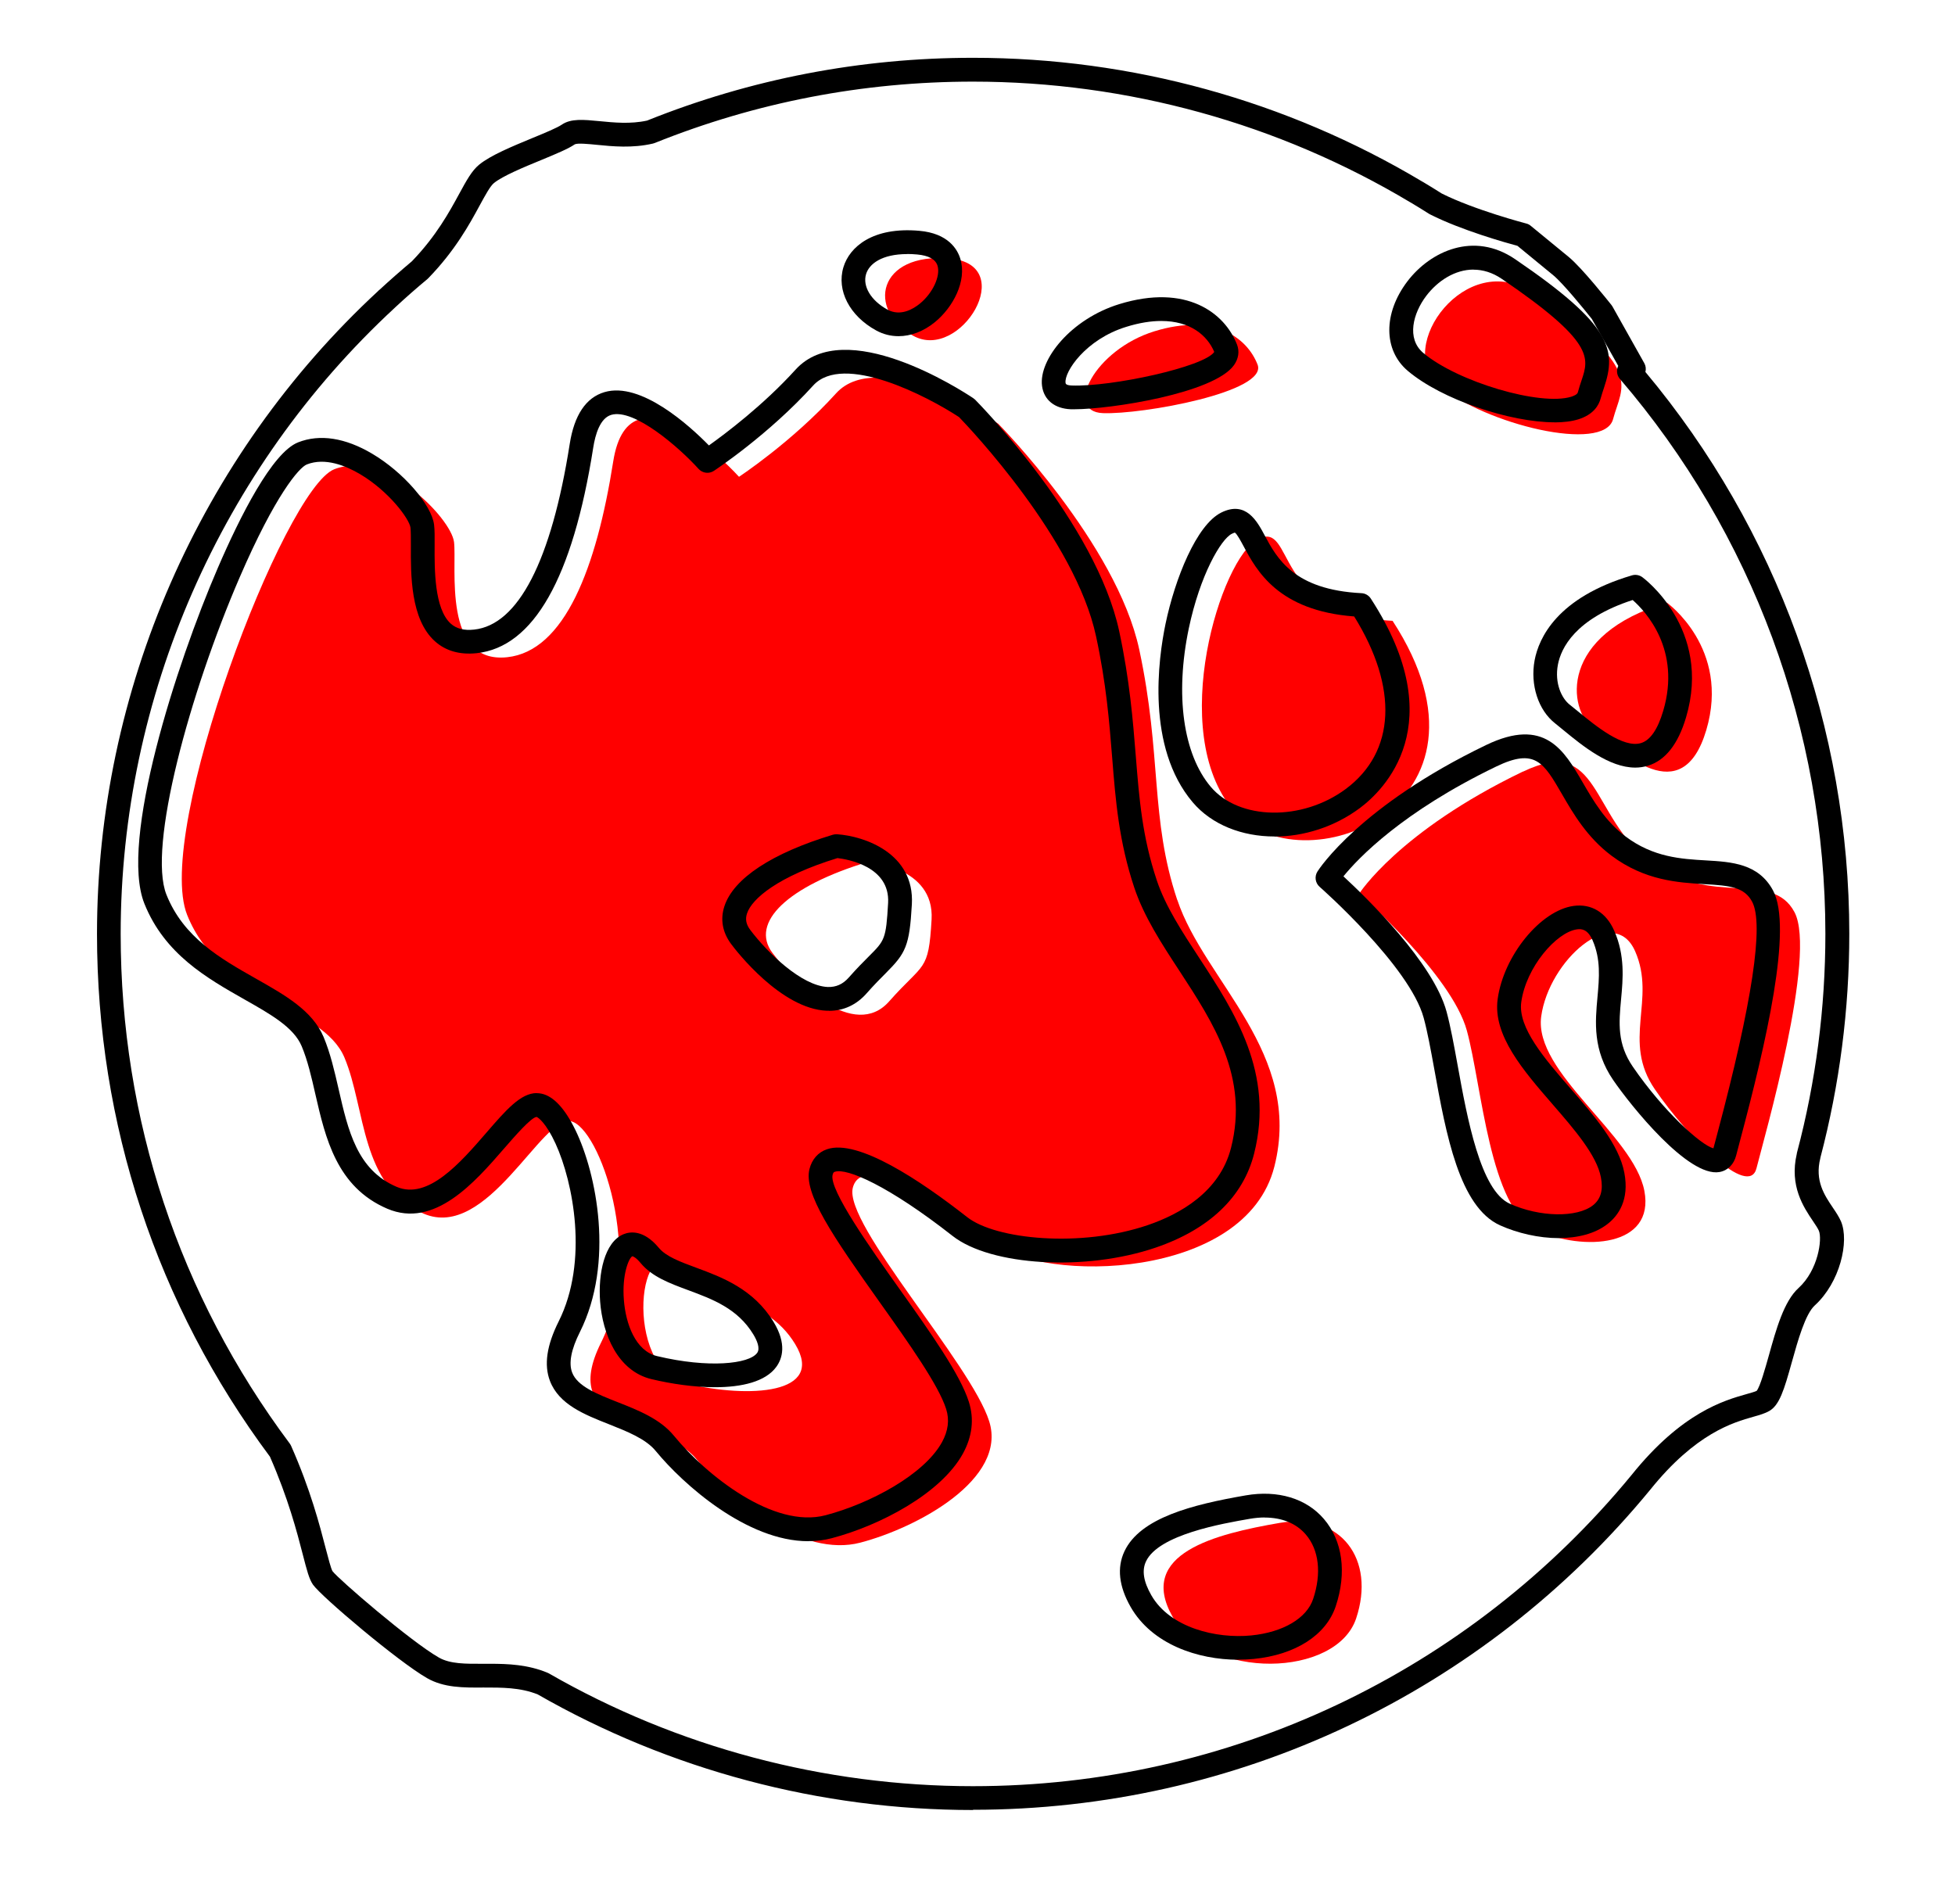
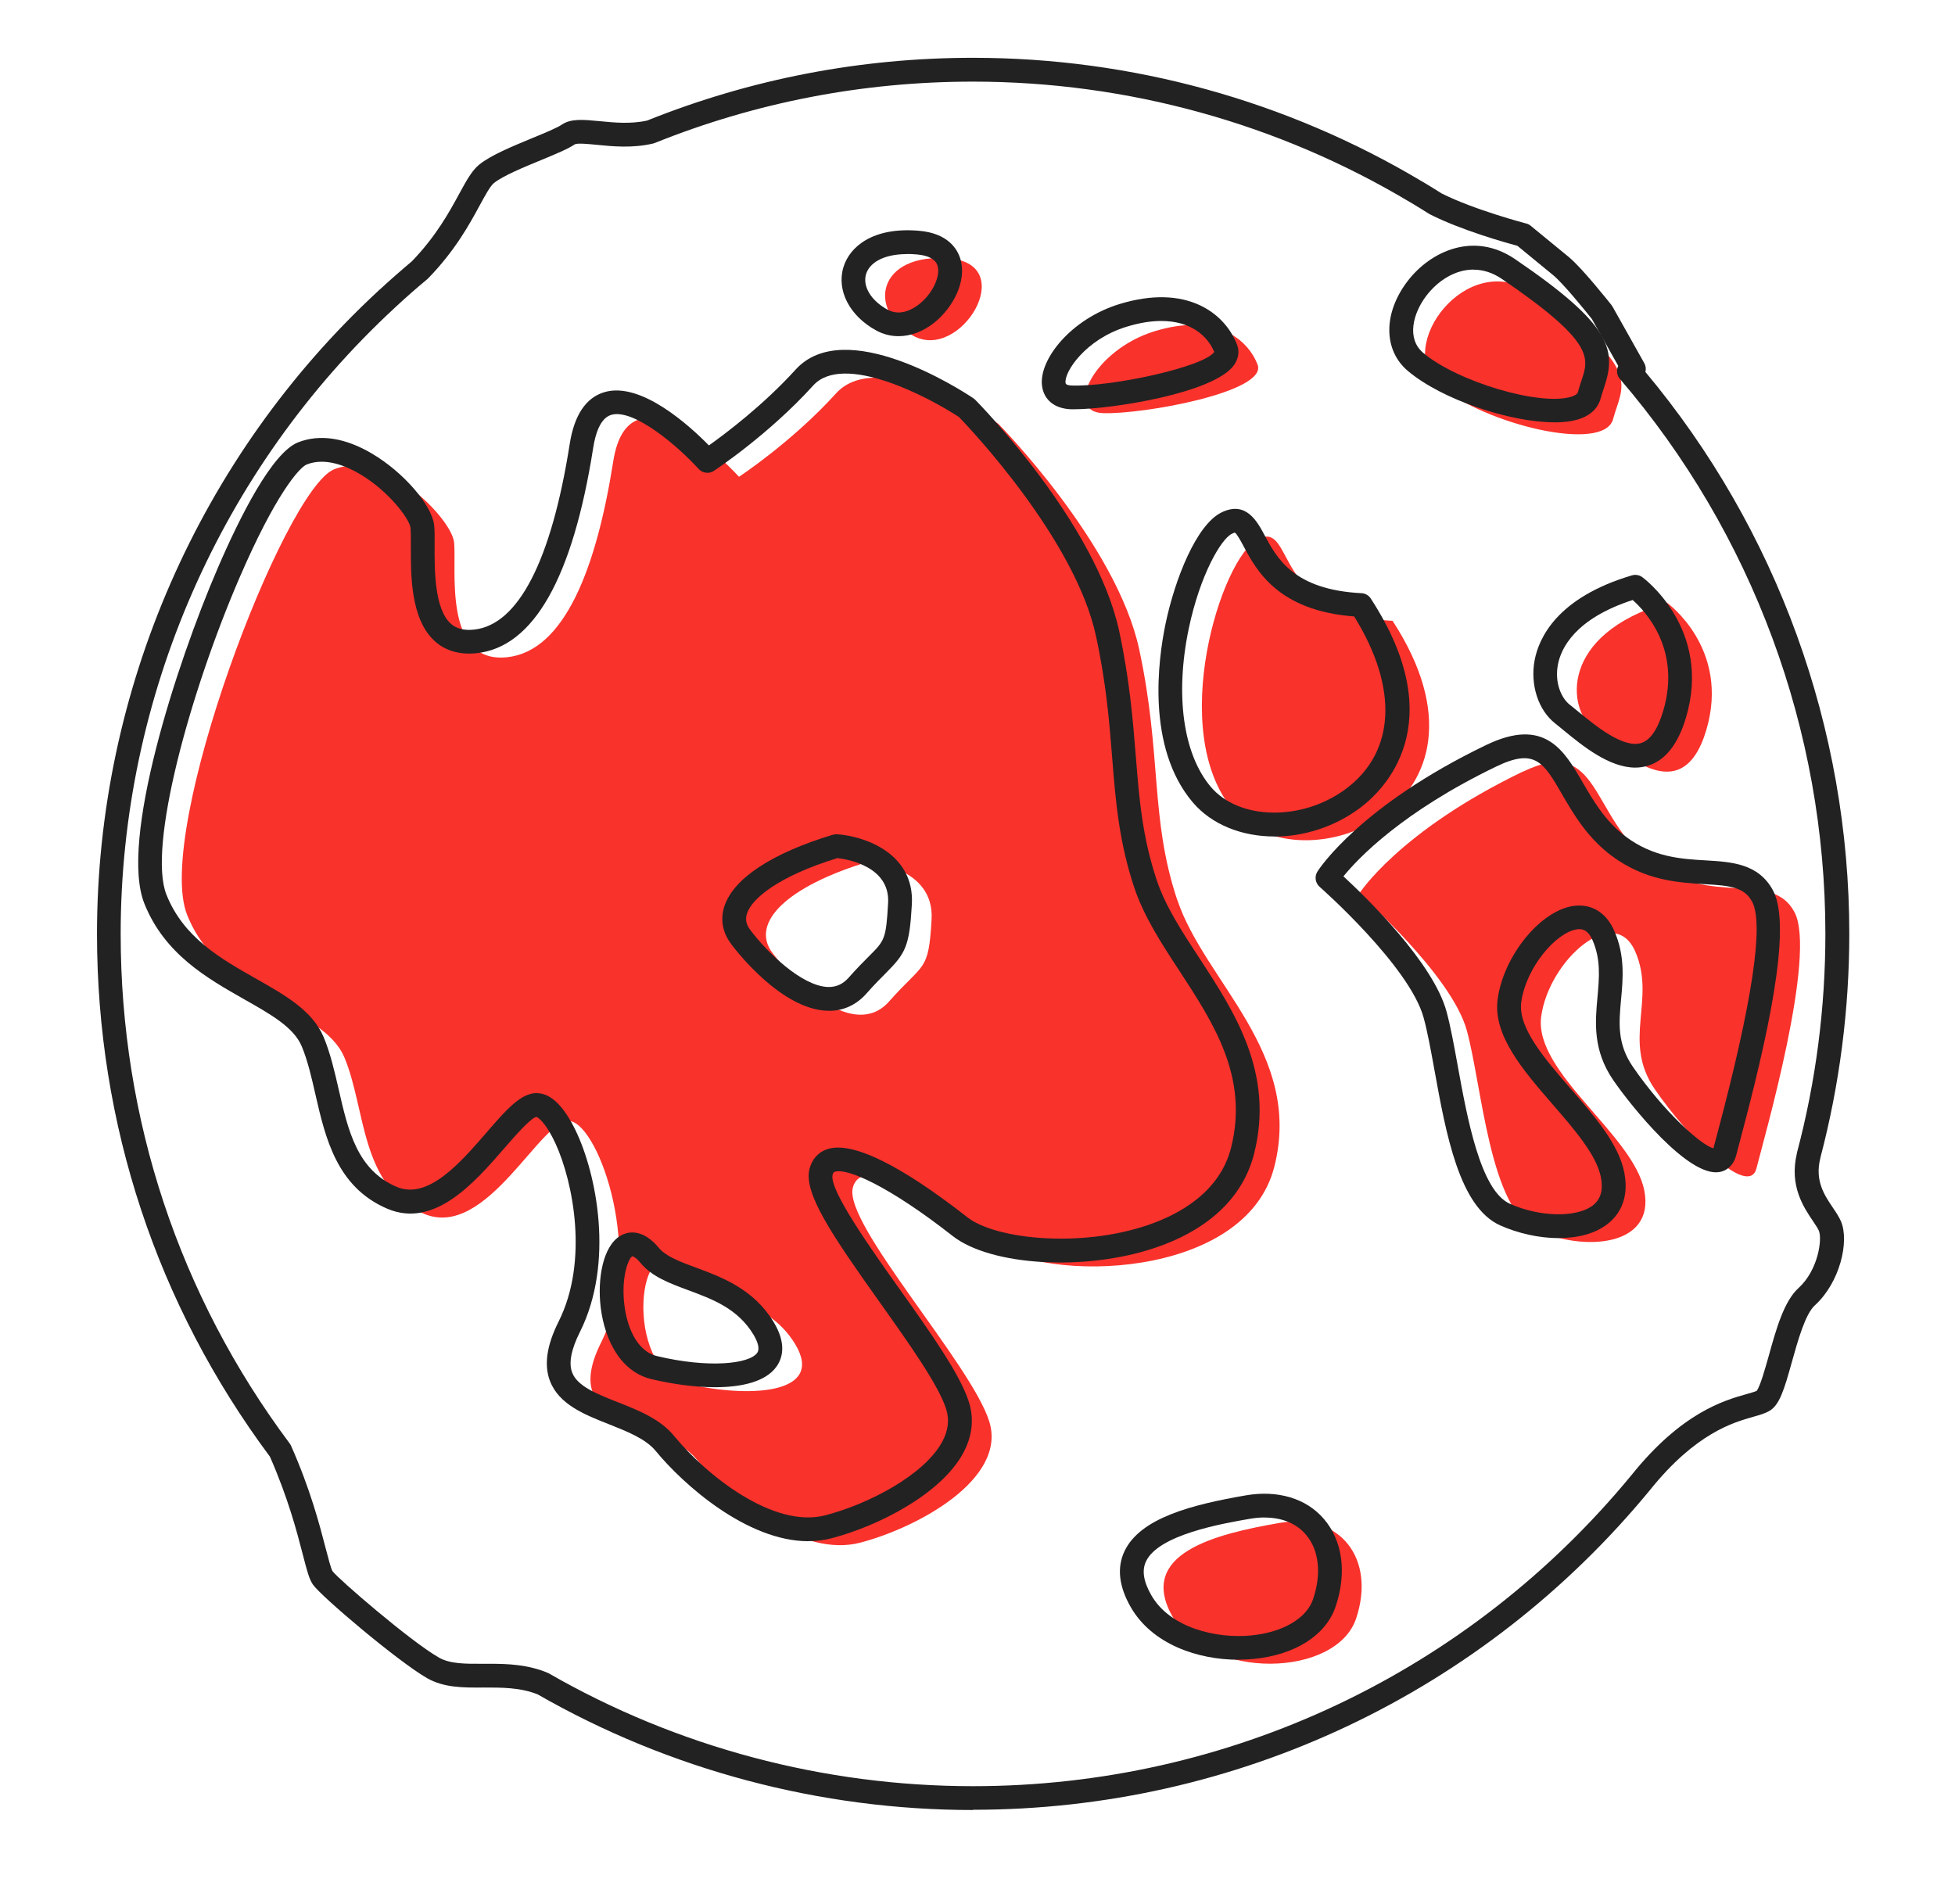
<svg xmlns="http://www.w3.org/2000/svg" id="Layer_1" data-name="Layer 1" viewBox="0 0 246.9 240.47">
  <defs>
    <style>
      .cls-1, .cls-2 {
        stroke-width: 0px;
      }

-       .cls-2 {
-         fill: red;
-       }
+         :root { fill:#222 }
+         .accent { fill: #f9322c; }
+ 
+         @media (prefers-color-scheme: dark) {
+         :root {  fill: #f9322c; }
+         .accent { fill:#dee2e6; }
+         }
    </style>
  </defs>
-   <path class="cls-2" d="m193.5,36.97c-8.26-5.62-17.49,6.86-11.74,11.73s20.81,8.57,21.96,4.23,4.09-6.23-10.21-15.96Z" />
+   <path class="accent" d="m193.5,36.97c-8.26-5.62-17.49,6.86-11.74,11.73s20.81,8.57,21.96,4.23,4.09-6.23-10.21-15.96Z" />
  <g>
-     <path class="cls-2" d="m148.67,113.65c-3.45-10.34-1.92-18.19-4.79-31.6-2.87-13.4-17.81-28.53-17.81-28.53,0,0-14.94-9.96-20.49-3.83-5.55,6.13-12.25,10.53-12.25,10.53,0,0-13.79-15.32-15.89-1.91-2.11,13.4-6.13,23.94-13.4,24.7-8.2.86-6.32-11.49-6.7-14.55-.38-3.06-8.81-11.68-15.13-9.19s-22.79,45.77-18.57,56.3c4.21,10.53,17.13,11.49,19.86,18s1.97,16.28,10.01,19.72c8.04,3.45,14.94-12.45,18.57-11.68,3.64.77,9.38,16.85,3.83,27.96s7.66,9.38,12.06,14.74c4.4,5.36,13.4,12.45,20.68,10.53,7.28-1.91,18.57-8.04,16.28-15.32s-18.38-24.89-17.23-29.49c1.15-4.6,10.95,1.72,17.54,6.89s32.06,4.79,35.7-9.57c3.64-14.36-8.81-23.36-12.26-33.7Zm-62.04,61.09c-8.04-1.92-6.08-20.78-.57-14.17,2.87,3.45,10.53,2.87,14.36,9.19,3.83,6.32-5.74,6.89-13.79,4.98Zm25.66-48.26c-4.4,4.98-11.87-2.3-14.74-6.13-2.87-3.83,1.92-8.43,12.06-11.49,0,0,8.43.57,8.04,7.28-.38,6.7-.96,5.36-5.36,10.34Z" />
-     <path class="cls-2" d="m145.8,41.84c-7.58,2.33-11.49,10.15-6.51,10.34s20.87-2.68,19.53-6.13-5.55-6.51-13.02-4.21Z" />
-     <path class="cls-2" d="m210.52,76.12c-13.6,4.02-12.64,13.4-9.19,16.09s11.09,10.34,14.16,0-4.97-16.09-4.97-16.09Z" />
-     <path class="cls-2" d="m175.86,78.41c-15.32-.77-12.29-12.64-16.96-10.34s-11.57,24.32-3.14,34.28,35.43-.38,20.11-23.94Z" />
-     <path class="cls-2" d="m192.33,97.45c-15.69,7.56-20.68,15.43-20.68,15.43,0,0,11.68,10.25,13.6,17.28s2.87,22.55,8.81,25.23,14.96,2.11,13.61-4.98-13.99-14.94-13.03-22.02,9.19-14.36,11.87-8.23-1.72,11.3,2.49,17.43,11.87,13.79,12.83,9.96,7.66-27,4.79-32.36-10.53-.57-18.19-6.32-6.32-16.11-16.09-11.41Z" />
-     <path class="cls-2" d="m119.95,32.65c-9.13-.79-10.53,6.51-4.6,9.77s13.4-9,4.6-9.77Z" />
-     <path class="cls-2" d="m161.59,192.35c-8.01,1.39-18.08,3.83-13.49,11.87s20.68,7.66,23.17.19-1.94-13.4-9.68-12.06Z" />
+     <path class="accent" d="m148.67,113.65c-3.45-10.34-1.92-18.19-4.79-31.6-2.87-13.4-17.81-28.53-17.81-28.53,0,0-14.94-9.96-20.49-3.83-5.55,6.13-12.25,10.53-12.25,10.53,0,0-13.79-15.32-15.89-1.91-2.11,13.4-6.13,23.94-13.4,24.7-8.2.86-6.32-11.49-6.7-14.55-.38-3.06-8.81-11.68-15.13-9.19s-22.79,45.77-18.57,56.3c4.21,10.53,17.13,11.49,19.86,18s1.97,16.28,10.01,19.72c8.04,3.45,14.94-12.45,18.57-11.68,3.64.77,9.38,16.85,3.83,27.96s7.66,9.38,12.06,14.74c4.4,5.36,13.4,12.45,20.68,10.53,7.28-1.91,18.57-8.04,16.28-15.32s-18.38-24.89-17.23-29.49c1.15-4.6,10.95,1.72,17.54,6.89s32.06,4.79,35.7-9.57c3.64-14.36-8.81-23.36-12.26-33.7Zm-62.04,61.09c-8.04-1.92-6.08-20.78-.57-14.17,2.87,3.45,10.53,2.87,14.36,9.19,3.83,6.32-5.74,6.89-13.79,4.98Zm25.66-48.26c-4.4,4.98-11.87-2.3-14.74-6.13-2.87-3.83,1.92-8.43,12.06-11.49,0,0,8.43.57,8.04,7.28-.38,6.7-.96,5.36-5.36,10.34Z" />
+     <path class="accent" d="m145.8,41.84c-7.58,2.33-11.49,10.15-6.51,10.34s20.87-2.68,19.53-6.13-5.55-6.51-13.02-4.21Z" />
+     <path class="accent" d="m210.52,76.12c-13.6,4.02-12.64,13.4-9.19,16.09s11.09,10.34,14.16,0-4.97-16.09-4.97-16.09Z" />
+     <path class="accent" d="m175.86,78.41c-15.32-.77-12.29-12.64-16.96-10.34s-11.57,24.32-3.14,34.28,35.43-.38,20.11-23.94Z" />
+     <path class="accent" d="m192.33,97.45c-15.69,7.56-20.68,15.43-20.68,15.43,0,0,11.68,10.25,13.6,17.28s2.87,22.55,8.81,25.23,14.96,2.11,13.61-4.98-13.99-14.94-13.03-22.02,9.19-14.36,11.87-8.23-1.72,11.3,2.49,17.43,11.87,13.79,12.83,9.96,7.66-27,4.79-32.36-10.53-.57-18.19-6.32-6.32-16.11-16.09-11.41Z" />
+     <path class="accent" d="m119.95,32.65c-9.13-.79-10.53,6.51-4.6,9.77s13.4-9,4.6-9.77Z" />
+     <path class="accent" d="m161.59,192.35c-8.01,1.39-18.08,3.83-13.49,11.87s20.68,7.66,23.17.19-1.94-13.4-9.68-12.06Z" />
  </g>
  <path class="cls-1" d="m102.08,194.66c-7.74,0-15.78-7.15-19.27-11.4-1.26-1.54-3.63-2.47-5.92-3.38-3.09-1.22-6.29-2.49-7.43-5.45-.78-2.04-.42-4.5,1.1-7.54,3.79-7.57,1.84-17.57-.4-22.45-1.19-2.6-2.2-3.32-2.4-3.37-.69.07-2.73,2.42-4.08,3.97-3.72,4.29-8.82,10.17-14.78,7.62-6.39-2.74-7.81-8.96-9.07-14.45-.5-2.2-.98-4.28-1.73-6.07-1-2.38-3.89-4.02-7.23-5.91-4.72-2.68-10.08-5.71-12.64-12.11-3.16-7.9,4.01-30.18,9.27-42.37,2.82-6.54,6.87-14.59,10.15-15.88,2.73-1.08,5.96-.58,9.36,1.44,3.92,2.32,7.49,6.43,7.81,8.96.08.65.08,1.53.07,2.64-.02,2.98-.04,7.97,2.03,9.85.72.65,1.69.9,2.95.76h0c5.58-.59,9.76-8.69,12.08-23.44.57-3.65,2.05-5.86,4.38-6.55,4.63-1.38,10.82,4.3,13.2,6.73,2.06-1.47,6.85-5.06,10.94-9.57,6.24-6.89,20.79,2.5,22.43,3.59.08.06.16.12.24.19.62.63,15.28,15.6,18.21,29.27,1.32,6.17,1.73,11.25,2.09,15.74.44,5.48.82,10.21,2.65,15.7,1.09,3.28,3.18,6.47,5.39,9.85,4.44,6.8,9.48,14.51,6.9,24.69-1.38,5.46-5.68,9.56-12.44,11.86-8.82,3.01-20.8,2.32-25.64-1.48-8.04-6.31-13.35-8.62-14.87-8.1-.1.03-.2.07-.28.39-.47,1.87,4.89,9.41,8.44,14.4,3.95,5.55,7.67,10.8,8.77,14.27.69,2.18.43,4.38-.76,6.55-2.8,5.07-10.54,9.09-16.56,10.67-.97.26-1.96.37-2.95.37Zm-34.3-56.59c.2,0,.4.02.6.06,1.53.32,2.98,1.89,4.32,4.66,2.62,5.42,4.92,16.67.54,25.44-1.11,2.21-1.44,3.94-.98,5.13.66,1.73,3.12,2.7,5.73,3.73,2.64,1.04,5.38,2.12,7.13,4.26,4.09,4.98,12.57,11.76,19.14,10.03,5.59-1.47,12.43-5.11,14.7-9.22.79-1.44.97-2.82.53-4.2-.96-3.02-4.72-8.32-8.36-13.44-6.02-8.47-9.67-13.81-8.9-16.87.31-1.23,1.1-2.12,2.22-2.5,3.89-1.33,11.77,3.93,17.7,8.58,3.61,2.83,14.36,3.89,22.82,1,4.01-1.37,9.08-4.17,10.5-9.76,2.26-8.91-2.2-15.73-6.5-22.32-2.32-3.54-4.5-6.89-5.72-10.54-1.94-5.83-2.36-10.96-2.79-16.4-.37-4.61-.75-9.38-2.04-15.35-2.62-12.25-15.98-26.31-17.3-27.68-3.97-2.61-14.62-8.17-18.42-3.99-5.62,6.2-12.26,10.59-12.54,10.78-.62.41-1.44.3-1.94-.25-2.34-2.6-8.11-7.68-11.03-6.82-1.41.42-2.01,2.48-2.27,4.14-2.59,16.47-7.54,25.2-14.73,25.96h0c-2.14.22-3.92-.29-5.28-1.52-3.07-2.78-3.04-8.38-3.02-12.09,0-.96,0-1.79-.05-2.25-.14-1.1-2.72-4.59-6.36-6.75-1.79-1.06-4.42-2.14-6.73-1.23-.97.38-3.99,3.86-8.49,14.28-6.31,14.61-11.63,34.08-9.24,40.06,2.17,5.43,6.83,8.07,11.33,10.62,3.66,2.07,7.12,4.03,8.52,7.36.85,2.03,1.38,4.33,1.89,6.56,1.2,5.26,2.34,10.23,7.33,12.36,3.95,1.69,8.04-3.03,11.33-6.83,2.48-2.87,4.34-5.01,6.36-5.01Z" />
  <path class="cls-1" d="m90.29,175.21c-2.63,0-5.49-.42-8.01-1.02-4.31-1.03-6.18-5.74-6.49-9.8-.27-3.53.55-7.53,2.97-8.51.84-.34,2.53-.57,4.44,1.72h0c.92,1.11,2.69,1.76,4.74,2.52,3.22,1.19,7.23,2.68,9.76,6.85,1.68,2.77,1.11,4.61.34,5.67-1.37,1.88-4.36,2.57-7.75,2.57Zm-10.43-16.54c-.42.18-1.33,2.28-1.07,5.52.23,3,1.46,6.44,4.19,7.09,6.5,1.55,11.62,1,12.64-.4.42-.58-.03-1.6-.48-2.34-1.99-3.28-5.16-4.45-8.23-5.59-2.35-.87-4.56-1.69-6-3.42h0c-.57-.69-.95-.85-1.04-.86Z" />
  <path class="cls-1" d="m104.69,127.66c-.09,0-.18,0-.27,0-5.78-.23-11.45-7.57-12.07-8.41-1.11-1.48-1.41-3.14-.86-4.8,1.15-3.5,6.01-6.7,13.69-9.02.17-.05.36-.07.54-.06,3.43.23,9.81,2.39,9.44,8.86-.3,5.29-.78,6.16-3.3,8.69-.64.64-1.44,1.44-2.43,2.56-1.27,1.44-2.9,2.19-4.72,2.19Zm1.07-19.28c-7.48,2.3-10.81,5.12-11.42,7-.24.72-.11,1.38.41,2.07,2.12,2.82,6.47,7.07,9.79,7.21,1.03.03,1.88-.33,2.63-1.17,1.05-1.19,1.89-2.03,2.56-2.7,2-2,2.17-2.16,2.43-6.74.26-4.62-5.12-5.52-6.39-5.67Z" />
  <path class="cls-1" d="m135.7,51.69c-.17,0-.32,0-.47,0-2.04-.08-3.4-1.18-3.63-2.95-.43-3.32,3.65-8.45,9.76-10.33h0c8.49-2.61,13.31,1.12,14.86,5.1.34.87.2,1.79-.38,2.61-2.54,3.56-15.59,5.57-20.14,5.57Zm10.97-11.15c-1.29,0-2.76.22-4.43.74h0c-5.14,1.58-7.85,5.69-7.67,7.07.01.1.04.31.77.34,5.05.19,16.73-2.35,18.01-4.24-.89-2.11-3.04-3.91-6.69-3.91Zm-4.87-.7h0,0Z" />
  <path class="cls-1" d="m206.52,96.95c-3.31,0-6.68-2.77-9.02-4.69-.39-.32-.76-.62-1.08-.88-2.15-1.67-3.19-4.88-2.61-7.99.53-2.8,2.83-7.92,12.29-10.72.44-.13.92-.05,1.3.22.09.06,8.86,6.5,5.53,17.73-1,3.37-2.61,5.42-4.8,6.09-.53.16-1.07.24-1.61.24Zm-.32-21.17c-7.3,2.37-9.06,6.11-9.45,8.17-.44,2.33.47,4.26,1.5,5.06.34.27.73.58,1.15.93,2.09,1.72,5.6,4.6,7.85,3.91,1.17-.36,2.11-1.73,2.8-4.07,2.29-7.72-2.21-12.54-3.85-13.99Z" />
  <path class="cls-1" d="m160.95,105.65c-4.07,0-7.9-1.46-10.33-4.33-5.88-6.96-4.35-18.08-3.42-22.54,1.19-5.68,3.9-12.5,7.05-14.05,3.1-1.53,4.52,1.12,5.45,2.86,1.56,2.91,3.69,6.9,12.24,7.33.48.02.92.28,1.18.68,10.34,15.91,1.56,24.27-1.38,26.46-3.24,2.41-7.12,3.6-10.79,3.6Zm-5-38.38s-.13.02-.38.15c-1.37.67-4.02,5.21-5.44,11.97-1.75,8.39-.71,15.86,2.78,19.99,3.58,4.23,11.54,4.36,17.05.27,6.28-4.67,6.66-12.78,1.06-21.79-9.61-.73-12.32-5.8-13.96-8.86-.36-.67-.85-1.58-1.11-1.73Z" />
  <path class="cls-1" d="m196.87,156.38c-2.54,0-5.23-.63-7.43-1.62-5.14-2.32-6.82-11.53-8.29-19.66-.45-2.48-.88-4.82-1.35-6.54-1.77-6.52-13.02-16.45-13.14-16.55-.56-.49-.67-1.31-.28-1.93.21-.34,5.41-8.32,21.3-15.98h0c7.4-3.56,9.84.65,12.2,4.72,1.33,2.29,2.84,4.9,5.43,6.84,3.49,2.62,7.01,2.83,10.12,3.01,3.28.19,6.66.4,8.49,3.8,2.52,4.7-.9,19.34-4.16,31.57-.22.82-.39,1.45-.49,1.87-.29,1.16-1.06,1.93-2.11,2.12-3.94.7-11.19-8.36-13.41-11.59-2.62-3.81-2.29-7.37-2-10.52.22-2.44.43-4.74-.62-7.16-.61-1.38-1.37-1.47-1.97-1.38-2.6.36-6.44,4.78-7.04,9.21-.43,3.22,2.96,7.14,6.25,10.92,2.99,3.45,6.09,7.02,6.77,10.61.66,3.45-.77,5.41-2.09,6.45-1.61,1.27-3.83,1.8-6.18,1.8Zm-27.2-45.69c2.97,2.74,11.34,10.9,13.02,17.09.5,1.85.94,4.25,1.4,6.79,1.21,6.66,2.87,15.79,6.58,17.46,3.78,1.71,8.49,1.79,10.51.2.98-.77,1.31-1.93,1-3.53-.53-2.8-3.36-6.06-6.09-9.21-3.72-4.29-7.57-8.73-6.95-13.29.74-5.47,5.4-11.2,9.59-11.78,2.25-.31,4.13.83,5.14,3.15,1.37,3.12,1.1,6.05.86,8.63-.28,3.02-.51,5.63,1.49,8.54,3.86,5.62,8.57,9.87,10.17,10.3.13-.47.28-1.05.47-1.77,4.44-16.67,5.93-26.55,4.42-29.38-.99-1.84-2.74-2.03-6.02-2.22-3.36-.2-7.54-.45-11.75-3.6-3.08-2.31-4.83-5.32-6.23-7.74-2.34-4.04-3.41-5.88-8.31-3.52h0c-11.88,5.73-17.45,11.59-19.31,13.88Zm18.66-15.23h0,0Z" />
  <path class="cls-1" d="m113.47,42.46c-.98,0-1.94-.24-2.83-.73-3.35-1.84-5.01-5.05-4.12-7.99.77-2.55,3.7-5.11,9.57-4.59h0c3.67.32,4.83,2.35,5.19,3.53.87,2.83-.95,6.16-3.2,8-1.44,1.18-3.05,1.78-4.6,1.78Zm1.11-10.37c-3.24,0-4.81,1.25-5.2,2.52-.47,1.54.61,3.35,2.69,4.49,1.66.91,3.28-.08,4.1-.75,1.63-1.33,2.63-3.48,2.23-4.79-.25-.81-1.12-1.29-2.58-1.42h0c-.44-.04-.85-.06-1.24-.06Z" />
  <path class="cls-1" d="m156.4,209.63c-5.14,0-10.92-1.96-13.61-6.67-1.49-2.61-1.75-4.97-.78-7.03,1.99-4.22,8.54-5.89,15.32-7.06,4.04-.7,7.64.38,9.86,2.97,2.37,2.76,2.92,6.78,1.5,11.04-1.21,3.64-5.09,6.13-10.36,6.65-.63.06-1.27.09-1.93.09Zm3.32-17.97c-.6,0-1.23.06-1.88.17h0c-3.45.6-11.52,1.99-13.11,5.38-.54,1.14-.32,2.54.67,4.27,2.35,4.11,8.2,5.52,12.63,5.08,4-.4,7-2.16,7.81-4.61,1.08-3.23.74-6.2-.93-8.14-1.21-1.41-3.02-2.14-5.2-2.14Zm-2.14-1.31h0,0Z" />
  <path class="cls-1" d="m122.89,228.61c-19.31,0-38.32-5.05-54.98-14.6-2.21-.89-4.56-.87-6.85-.87-2.57.02-5,.03-7.13-1.19-3.65-2.09-13.33-10.28-14.4-11.8-.49-.7-.77-1.8-1.29-3.81-.73-2.83-1.84-7.1-4.15-12.36-14.29-19.19-21.84-42.02-21.84-66.02,0-30.71,12.93-60.3,35.48-81.18.06-.07.14-.14.22-.2,1.29-1.19,2.68-2.41,4.07-3.58,3.08-3.19,4.75-6.27,5.98-8.53.92-1.69,1.58-2.9,2.5-3.66,1.43-1.18,4.14-2.3,6.75-3.38,1.54-.63,3.12-1.29,3.69-1.68,1.16-.8,2.75-.64,4.75-.45,1.84.18,3.93.39,6.03-.07,13.11-5.26,26.96-7.93,41.18-7.93,20,0,39.59,5.4,56.68,15.61.08.04.16.08.23.13.76.46,1.52.92,2.27,1.4,4.14,2.08,10.6,3.77,10.67,3.79.21.05.41.15.57.29,0,0,3.16,2.59,4.79,3.93,1.7,1.4,5.02,5.6,5.4,6.07.05.06.09.12.13.19l4.02,7.16c.19.34.24.74.14,1.11,16.62,19.87,25.75,45.01,25.75,70.96,0,9.55-1.23,19.06-3.64,28.24,0,.04-.01.08-.02.11-.71,2.84.51,4.65,1.59,6.25.4.59.77,1.15,1.02,1.72,1.08,2.54-.13,7.73-3.31,10.62-1.2,1.09-2.14,4.45-2.89,7.14-.99,3.56-1.57,5.46-2.87,6.2-.53.3-1.17.49-1.99.72-2.54.72-7.28,2.06-13.04,9.23-21.13,25.69-52.29,40.41-85.5,40.41Zm-61-18.47c2.27,0,4.78.1,7.25,1.13.06.02.12.05.17.08,16.22,9.33,34.75,14.25,53.57,14.25,32.31,0,62.62-14.33,83.17-39.3,6.35-7.91,11.69-9.42,14.55-10.23.52-.15,1.01-.28,1.25-.4.44-.53,1.09-2.87,1.53-4.43.94-3.38,1.92-6.89,3.76-8.56,2.49-2.26,3.01-6.18,2.57-7.23-.13-.31-.43-.75-.74-1.21-1.2-1.78-3-4.45-2.05-8.51,0-.06.02-.11.03-.17,2.38-8.98,3.58-18.27,3.58-27.61,0-25.71-9.22-50.61-25.95-70.09-.31-.36-.43-.84-.33-1.3.03-.12.07-.24.12-.35l-3.33-5.92c-1.02-1.29-3.67-4.53-4.87-5.52-1.35-1.11-3.75-3.08-4.53-3.72-1.42-.38-7.08-1.97-11.01-3.96-.04-.02-.09-.05-.13-.07-.77-.49-1.55-.97-2.34-1.44,0,0-.01,0-.02-.01,0,0-.02,0-.02-.01-16.65-9.97-35.75-15.25-55.25-15.25-13.88,0-27.39,2.61-40.18,7.75-.07.03-.15.05-.22.07-2.61.61-5.11.36-7.11.16-1.02-.1-2.42-.24-2.77-.06-.81.56-2.32,1.19-4.23,1.98-2.19.9-4.9,2.02-5.99,2.92-.47.39-1.07,1.5-1.77,2.78-1.31,2.42-3.12,5.74-6.52,9.24-.04.04-.08.07-.12.11-1.38,1.15-2.75,2.35-4.07,3.58,0,0-.02.01-.02.02-.01.01-.02.02-.03.03C27.86,59.21,15.24,88.03,15.24,117.96c0,23.41,7.38,45.66,21.35,64.36.07.09.12.19.17.29,2.46,5.55,3.61,10.02,4.38,12.98.31,1.19.66,2.54.85,2.85.73.99,9.86,8.87,13.43,10.91,1.43.82,3.37.8,5.63.79.28,0,.56,0,.85,0Z" />
  <path class="cls-1" d="m196.32,53.34c-5.61,0-14.23-2.86-18.53-6.5-3.09-2.62-3.11-7.27-.05-11.3,2.91-3.83,8.41-6.35,13.6-2.81h0c12.24,8.33,12.83,11.48,11.23,16.25-.14.42-.29.87-.42,1.34-.23.88-.91,2.04-2.81,2.64-.84.26-1.87.39-3.04.39Zm-10.23-19.29c-2.35,0-4.52,1.42-5.96,3.31-1.68,2.21-2.52,5.4-.4,7.2,4.32,3.66,14.82,6.77,18.73,5.54.27-.09.74-.27.81-.55.14-.54.31-1.04.47-1.52.94-2.82,1.62-4.85-10.08-12.81-1.19-.81-2.4-1.16-3.57-1.16Z" />
</svg>
